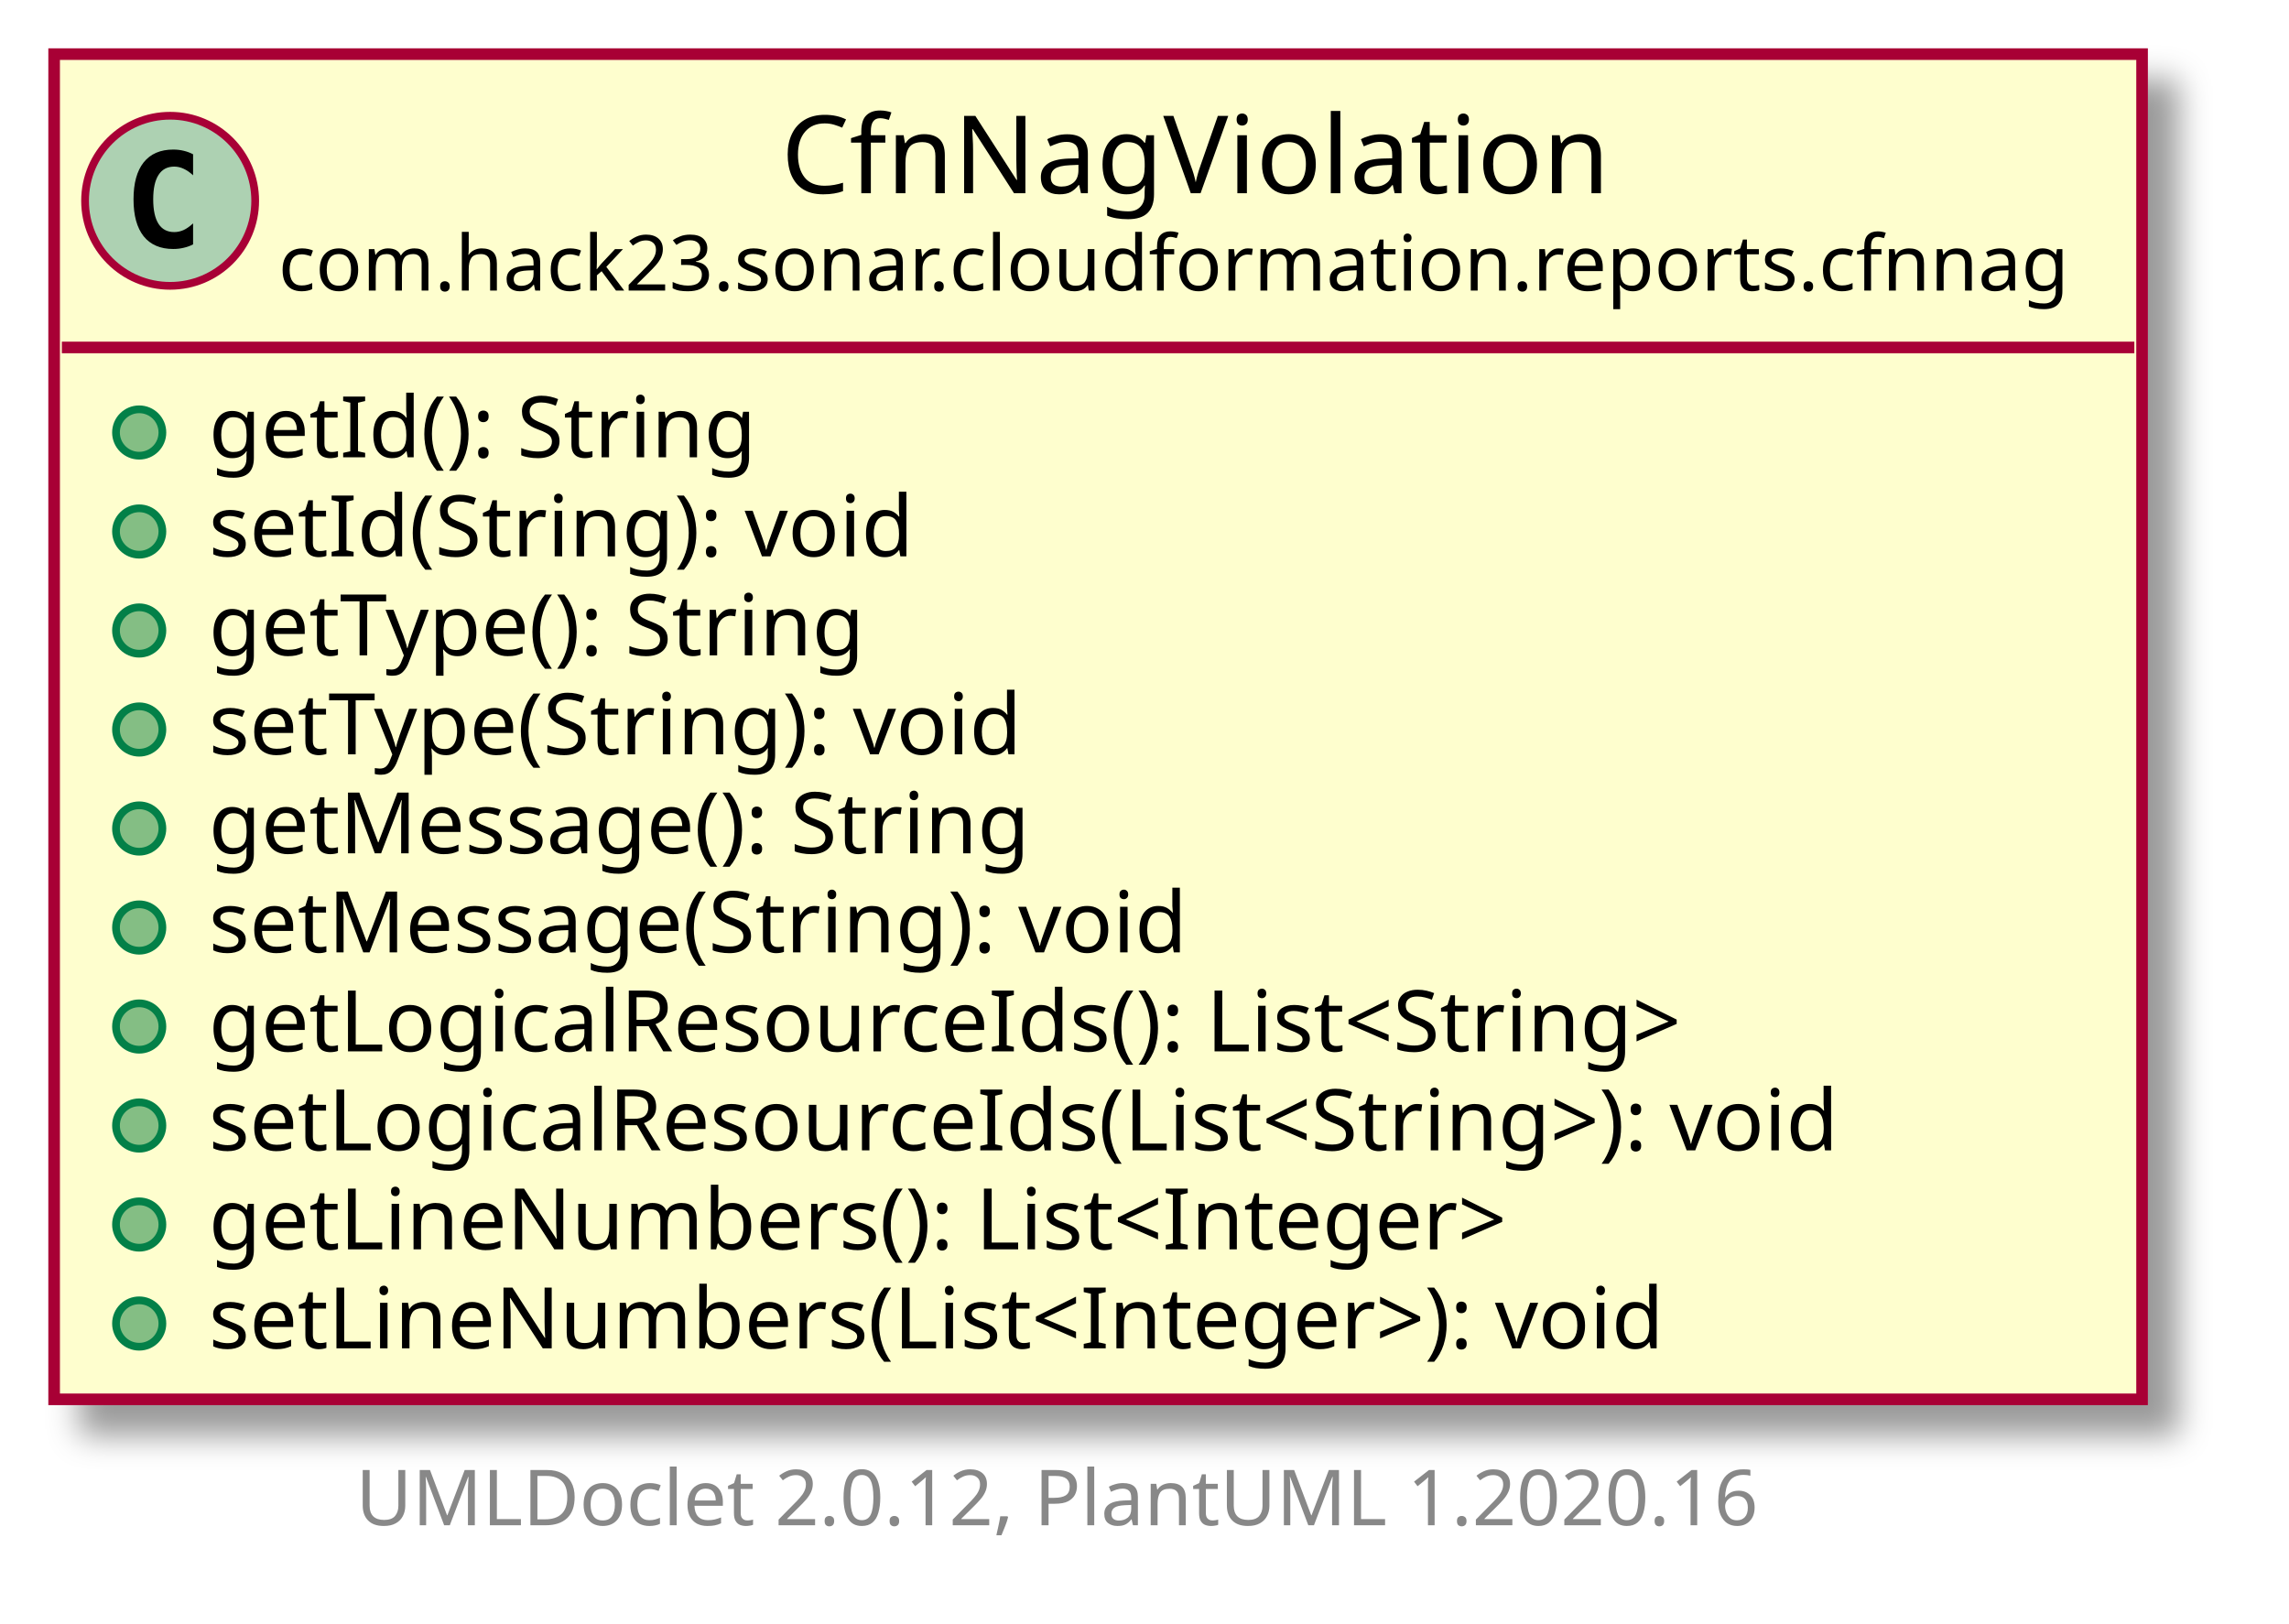
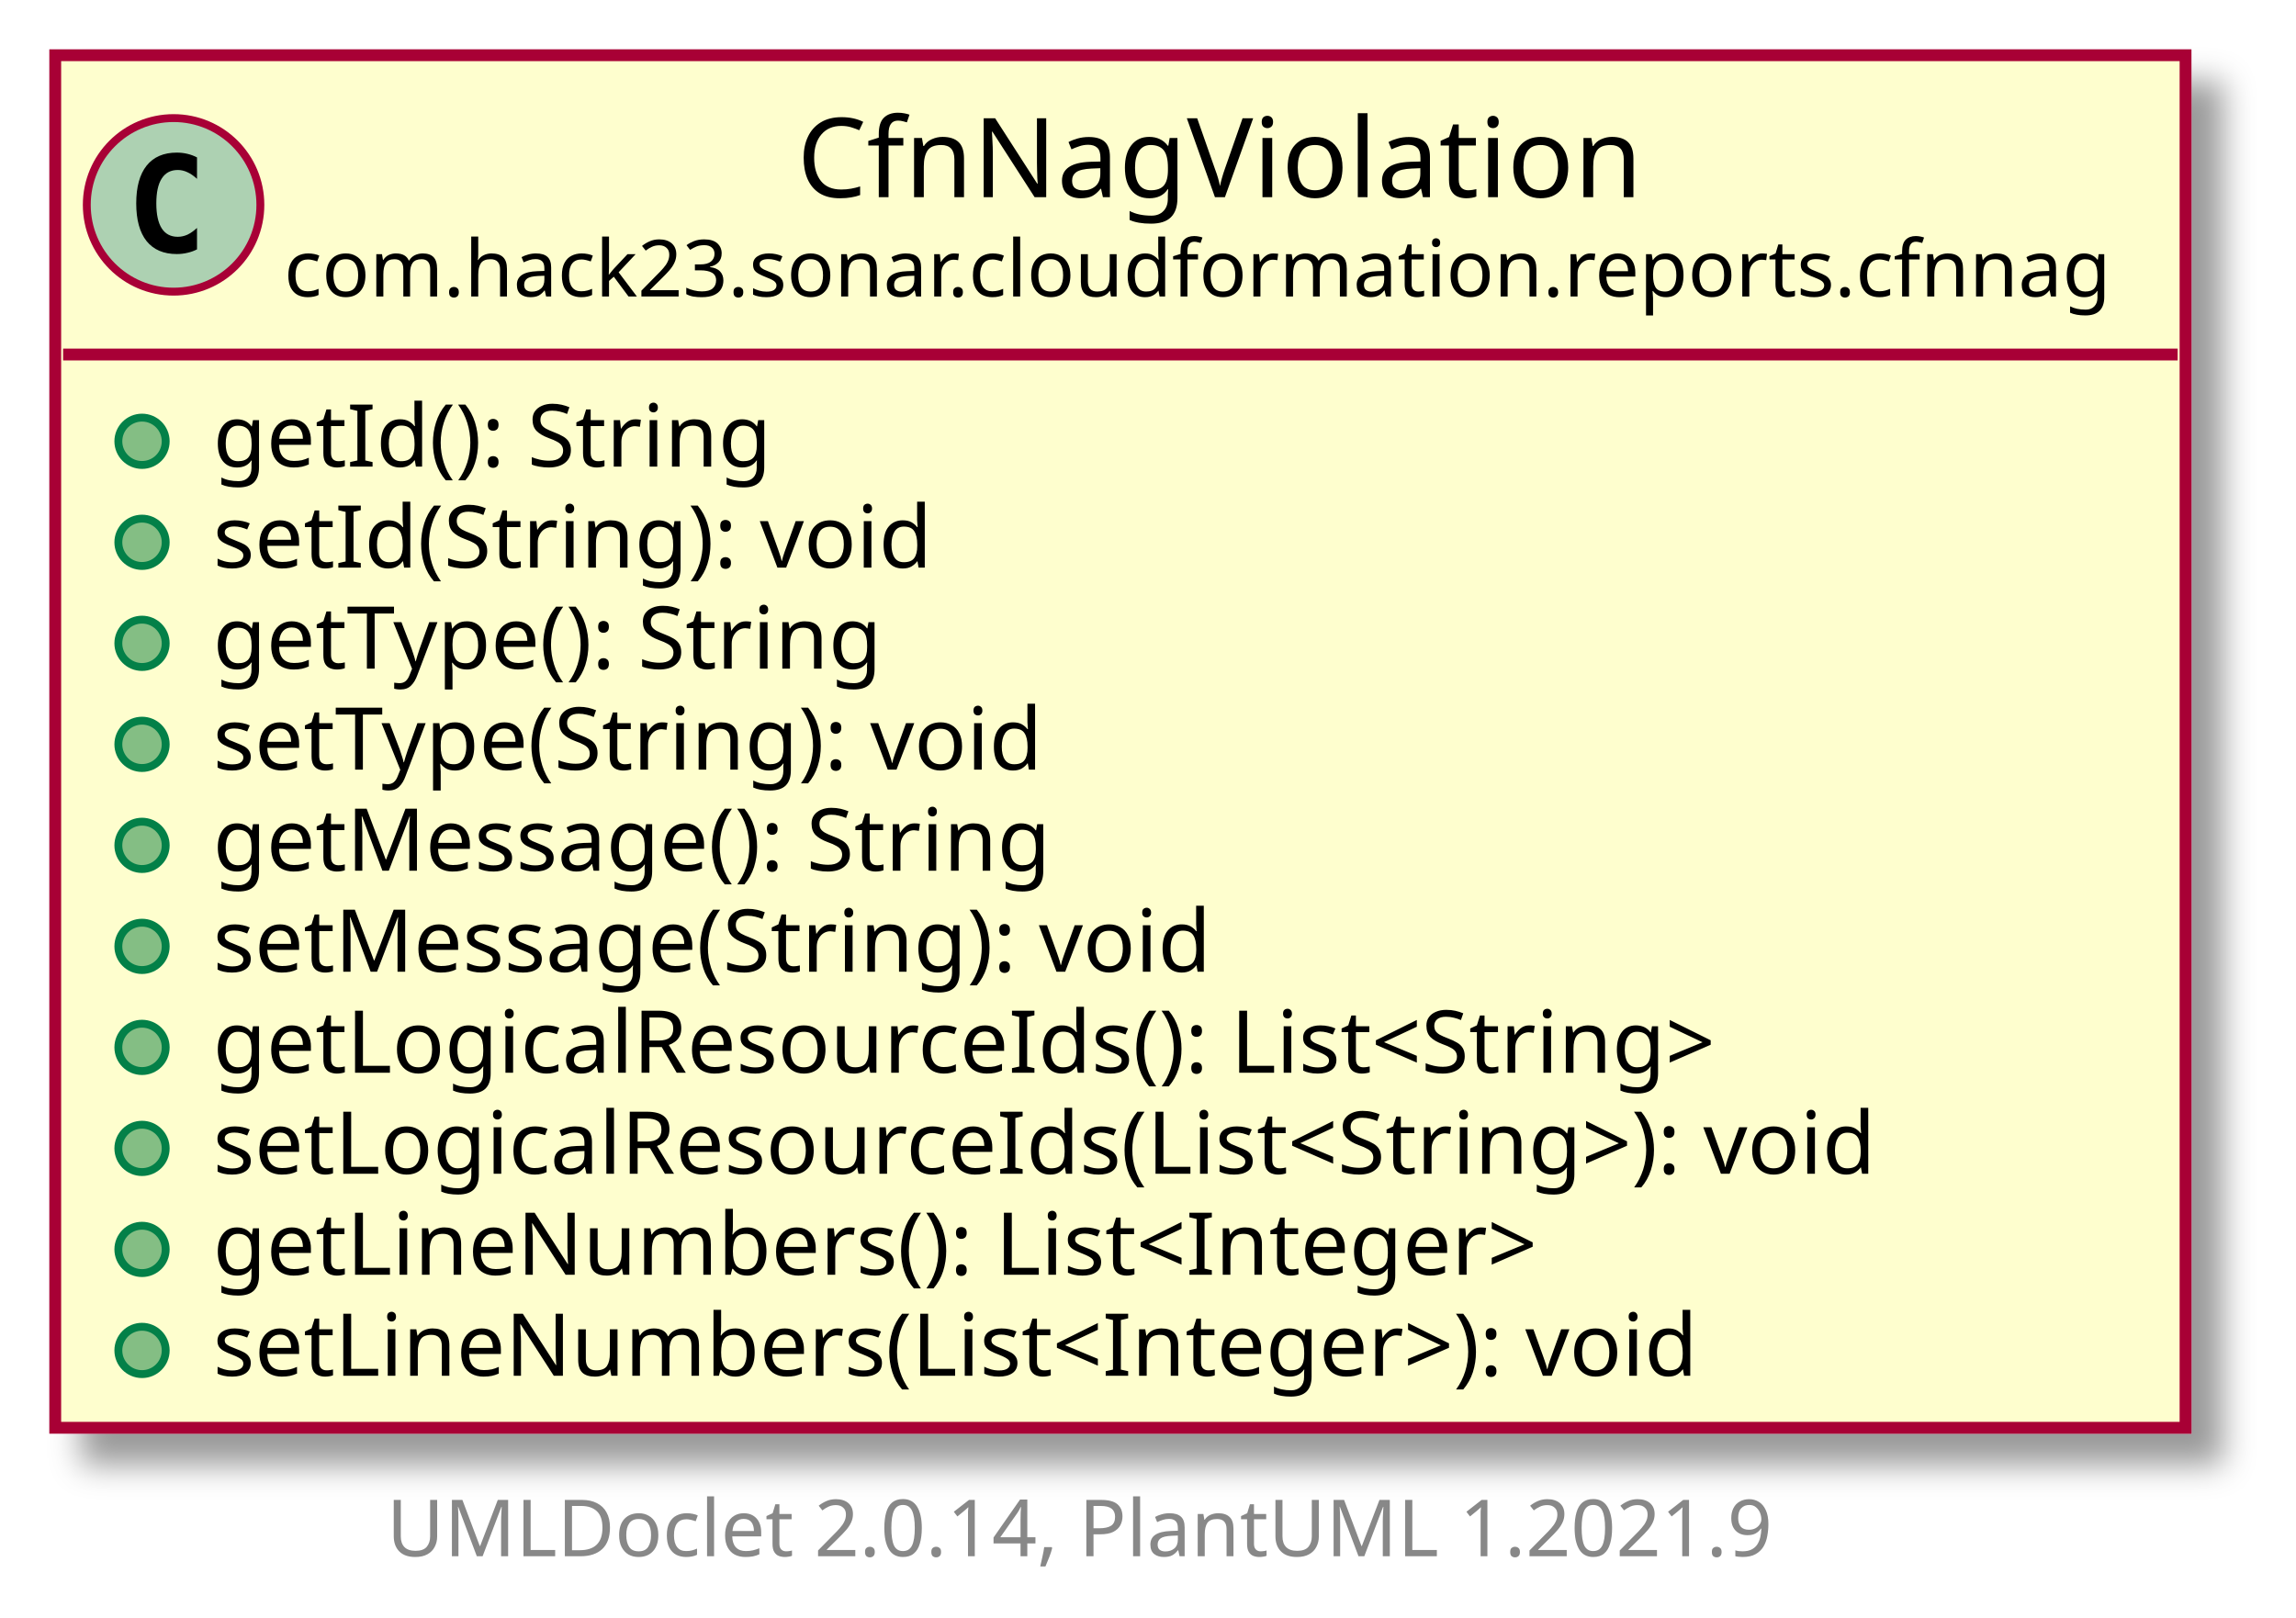
- <svg xmlns="http://www.w3.org/2000/svg" xmlns:xlink="http://www.w3.org/1999/xlink" contentScriptType="application/ecmascript" contentStyleType="text/css" height="210px" preserveAspectRatio="none" style="width:296px;height:210px;" version="1.1" viewBox="0 0 296 210" width="296px" zoomAndPan="magnify">
+ <svg xmlns="http://www.w3.org/2000/svg" xmlns:xlink="http://www.w3.org/1999/xlink" contentScriptType="application/ecmascript" contentStyleType="text/css" height="205px" preserveAspectRatio="none" style="width:291px;height:205px;background:#FFFFFF;" version="1.1" viewBox="0 0 291 205" width="291px" zoomAndPan="magnify">
  <defs>
-     <filter height="300%" id="ft9sdh8gwud3v" width="300%" x="-1" y="-1">
+     <filter height="300%" id="f1vxbvntxhmxfe" width="300%" x="-1" y="-1">
      <feGaussianBlur result="blurOut" stdDeviation="2.0" />
      <feColorMatrix in="blurOut" result="blurOut2" type="matrix" values="0 0 0 0 0 0 0 0 0 0 0 0 0 0 0 0 0 0 .4 0" />
      <feOffset dx="4.0" dy="4.0" in="blurOut2" result="blurOut3" />
      <feBlend in="SourceGraphic" in2="blurOut3" mode="normal" />
    </filter>
  </defs>
  <g>
    <a href="CfnNagViolation.html" target="_top" title="CfnNagViolation.html" xlink:actuate="onRequest" xlink:href="CfnNagViolation.html" xlink:show="new" xlink:title="CfnNagViolation.html" xlink:type="simple">
-       <rect codeLine="5" fill="#FEFECE" filter="url(#ft9sdh8gwud3v)" height="173.984" id="com.hack23.sonar.cloudformation.reports.cfnnag.CfnNagViolation" style="stroke: #A80036; stroke-width: 1.5;" width="270" x="7" y="7" />
-       <ellipse cx="22" cy="25.969" fill="#ADD1B2" rx="11" ry="11" style="stroke: #A80036; stroke-width: 1.0;" />
-       <path d="M24.969,31.609 Q24.391,31.906 23.75,32.047 Q23.109,32.203 22.406,32.203 Q19.906,32.203 18.578,30.562 Q17.266,28.906 17.266,25.781 Q17.266,22.656 18.578,21 Q19.906,19.344 22.406,19.344 Q23.109,19.344 23.75,19.5 Q24.406,19.656 24.969,19.953 L24.969,22.672 Q24.344,22.094 23.75,21.828 Q23.156,21.547 22.531,21.547 Q21.188,21.547 20.5,22.625 Q19.812,23.688 19.812,25.781 Q19.812,27.875 20.5,28.953 Q21.188,30.016 22.531,30.016 Q23.156,30.016 23.75,29.75 Q24.344,29.469 24.969,28.891 L24.969,31.609 Z " />
-       <text fill="#000000" font-family="sans-serif" font-size="14" lengthAdjust="spacingAndGlyphs" textLength="108" x="101" y="24.995">CfnNagViolation</text>
-       <text fill="#000000" font-family="sans-serif" font-size="10" lengthAdjust="spacingAndGlyphs" textLength="238" x="36" y="37.579">com.hack23.sonar.cloudformation.reports.cfnnag</text>
-       <line style="stroke: #A80036; stroke-width: 1.5;" x1="8" x2="276" y1="44.938" y2="44.938" />
-       <ellipse cx="18" cy="55.938" fill="#84BE84" rx="3" ry="3" style="stroke: #038048; stroke-width: 1.0;" />
-       <text fill="#000000" font-family="sans-serif" font-size="11" lengthAdjust="spacingAndGlyphs" textLength="78" x="27" y="59.148">getId(): String</text>
-       <ellipse cx="18" cy="68.742" fill="#84BE84" rx="3" ry="3" style="stroke: #038048; stroke-width: 1.0;" />
-       <text fill="#000000" font-family="sans-serif" font-size="11" lengthAdjust="spacingAndGlyphs" textLength="101" x="27" y="71.953">setId(String): void</text>
-       <ellipse cx="18" cy="81.547" fill="#84BE84" rx="3" ry="3" style="stroke: #038048; stroke-width: 1.0;" />
-       <text fill="#000000" font-family="sans-serif" font-size="11" lengthAdjust="spacingAndGlyphs" textLength="95" x="27" y="84.757">getType(): String</text>
-       <ellipse cx="18" cy="94.352" fill="#84BE84" rx="3" ry="3" style="stroke: #038048; stroke-width: 1.0;" />
-       <text fill="#000000" font-family="sans-serif" font-size="11" lengthAdjust="spacingAndGlyphs" textLength="118" x="27" y="97.562">setType(String): void</text>
-       <ellipse cx="18" cy="107.156" fill="#84BE84" rx="3" ry="3" style="stroke: #038048; stroke-width: 1.0;" />
-       <text fill="#000000" font-family="sans-serif" font-size="11" lengthAdjust="spacingAndGlyphs" textLength="119" x="27" y="110.367">getMessage(): String</text>
-       <ellipse cx="18" cy="119.961" fill="#84BE84" rx="3" ry="3" style="stroke: #038048; stroke-width: 1.0;" />
-       <text fill="#000000" font-family="sans-serif" font-size="11" lengthAdjust="spacingAndGlyphs" textLength="142" x="27" y="123.171">setMessage(String): void</text>
-       <ellipse cx="18" cy="132.766" fill="#84BE84" rx="3" ry="3" style="stroke: #038048; stroke-width: 1.0;" />
-       <text fill="#000000" font-family="sans-serif" font-size="11" lengthAdjust="spacingAndGlyphs" textLength="215" x="27" y="135.976">getLogicalResourceIds(): List&lt;String&gt;</text>
-       <ellipse cx="18" cy="145.57" fill="#84BE84" rx="3" ry="3" style="stroke: #038048; stroke-width: 1.0;" />
-       <text fill="#000000" font-family="sans-serif" font-size="11" lengthAdjust="spacingAndGlyphs" textLength="238" x="27" y="148.781">setLogicalResourceIds(List&lt;String&gt;): void</text>
-       <ellipse cx="18" cy="158.375" fill="#84BE84" rx="3" ry="3" style="stroke: #038048; stroke-width: 1.0;" />
-       <text fill="#000000" font-family="sans-serif" font-size="11" lengthAdjust="spacingAndGlyphs" textLength="187" x="27" y="161.585">getLineNumbers(): List&lt;Integer&gt;</text>
-       <ellipse cx="18" cy="171.18" fill="#84BE84" rx="3" ry="3" style="stroke: #038048; stroke-width: 1.0;" />
-       <text fill="#000000" font-family="sans-serif" font-size="11" lengthAdjust="spacingAndGlyphs" textLength="210" x="27" y="174.39">setLineNumbers(List&lt;Integer&gt;): void</text>
+       <rect codeLine="5" fill="#FEFECE" filter="url(#f1vxbvntxhmxfe)" height="173.984" id="com.hack23.sonar.cloudformation.reports.cfnnag.CfnNagViolation" style="stroke:#A80036;stroke-width:1.5;" width="270" x="7" y="7" />
+       <ellipse cx="22" cy="25.969" fill="#ADD1B2" rx="11" ry="11" style="stroke:#A80036;stroke-width:1.0;" />
+       <path d="M24.969,31.609 Q24.391,31.906 23.75,32.047 Q23.109,32.203 22.406,32.203 Q19.906,32.203 18.578,30.562 Q17.266,28.906 17.266,25.781 Q17.266,22.656 18.578,21 Q19.906,19.344 22.406,19.344 Q23.109,19.344 23.75,19.5 Q24.406,19.656 24.969,19.953 L24.969,22.672 Q24.344,22.094 23.75,21.828 Q23.156,21.547 22.531,21.547 Q21.188,21.547 20.5,22.625 Q19.812,23.688 19.812,25.781 Q19.812,27.875 20.5,28.953 Q21.188,30.016 22.531,30.016 Q23.156,30.016 23.75,29.75 Q24.344,29.469 24.969,28.891 L24.969,31.609 Z " fill="#000000" />
+       <text fill="#000000" font-family="sans-serif" font-size="14" lengthAdjust="spacing" textLength="108" x="101" y="24.995">CfnNagViolation</text>
+       <text fill="#000000" font-family="sans-serif" font-size="10" lengthAdjust="spacing" textLength="238" x="36" y="37.579">com.hack23.sonar.cloudformation.reports.cfnnag</text>
+       <line style="stroke:#A80036;stroke-width:1.5;" x1="8" x2="276" y1="44.938" y2="44.938" />
+       <ellipse cx="18" cy="55.938" fill="#84BE84" rx="3" ry="3" style="stroke:#038048;stroke-width:1.0;" />
+       <text fill="#000000" font-family="sans-serif" font-size="11" lengthAdjust="spacing" textLength="78" x="27" y="59.148">getId(): String</text>
+       <ellipse cx="18" cy="68.742" fill="#84BE84" rx="3" ry="3" style="stroke:#038048;stroke-width:1.0;" />
+       <text fill="#000000" font-family="sans-serif" font-size="11" lengthAdjust="spacing" textLength="101" x="27" y="71.953">setId(String): void</text>
+       <ellipse cx="18" cy="81.547" fill="#84BE84" rx="3" ry="3" style="stroke:#038048;stroke-width:1.0;" />
+       <text fill="#000000" font-family="sans-serif" font-size="11" lengthAdjust="spacing" textLength="95" x="27" y="84.757">getType(): String</text>
+       <ellipse cx="18" cy="94.352" fill="#84BE84" rx="3" ry="3" style="stroke:#038048;stroke-width:1.0;" />
+       <text fill="#000000" font-family="sans-serif" font-size="11" lengthAdjust="spacing" textLength="118" x="27" y="97.562">setType(String): void</text>
+       <ellipse cx="18" cy="107.156" fill="#84BE84" rx="3" ry="3" style="stroke:#038048;stroke-width:1.0;" />
+       <text fill="#000000" font-family="sans-serif" font-size="11" lengthAdjust="spacing" textLength="119" x="27" y="110.367">getMessage(): String</text>
+       <ellipse cx="18" cy="119.961" fill="#84BE84" rx="3" ry="3" style="stroke:#038048;stroke-width:1.0;" />
+       <text fill="#000000" font-family="sans-serif" font-size="11" lengthAdjust="spacing" textLength="142" x="27" y="123.171">setMessage(String): void</text>
+       <ellipse cx="18" cy="132.766" fill="#84BE84" rx="3" ry="3" style="stroke:#038048;stroke-width:1.0;" />
+       <text fill="#000000" font-family="sans-serif" font-size="11" lengthAdjust="spacing" textLength="215" x="27" y="135.976">getLogicalResourceIds(): List&lt;String&gt;</text>
+       <ellipse cx="18" cy="145.57" fill="#84BE84" rx="3" ry="3" style="stroke:#038048;stroke-width:1.0;" />
+       <text fill="#000000" font-family="sans-serif" font-size="11" lengthAdjust="spacing" textLength="238" x="27" y="148.781">setLogicalResourceIds(List&lt;String&gt;): void</text>
+       <ellipse cx="18" cy="158.375" fill="#84BE84" rx="3" ry="3" style="stroke:#038048;stroke-width:1.0;" />
+       <text fill="#000000" font-family="sans-serif" font-size="11" lengthAdjust="spacing" textLength="187" x="27" y="161.585">getLineNumbers(): List&lt;Integer&gt;</text>
+       <ellipse cx="18" cy="171.18" fill="#84BE84" rx="3" ry="3" style="stroke:#038048;stroke-width:1.0;" />
+       <text fill="#000000" font-family="sans-serif" font-size="11" lengthAdjust="spacing" textLength="210" x="27" y="174.39">setLineNumbers(List&lt;Integer&gt;): void</text>
    </a>
-     <text fill="#888888" font-family="sans-serif" font-size="10" lengthAdjust="spacingAndGlyphs" textLength="192" x="46" y="197.267">UMLDoclet 2.0.12, PlantUML 1.2020.16</text>
+     <text fill="#888888" font-family="sans-serif" font-size="10" lengthAdjust="spacing" textLength="186" x="49" y="197.267">UMLDoclet 2.0.14, PlantUML 1.2021.9</text>
  </g>
</svg>
